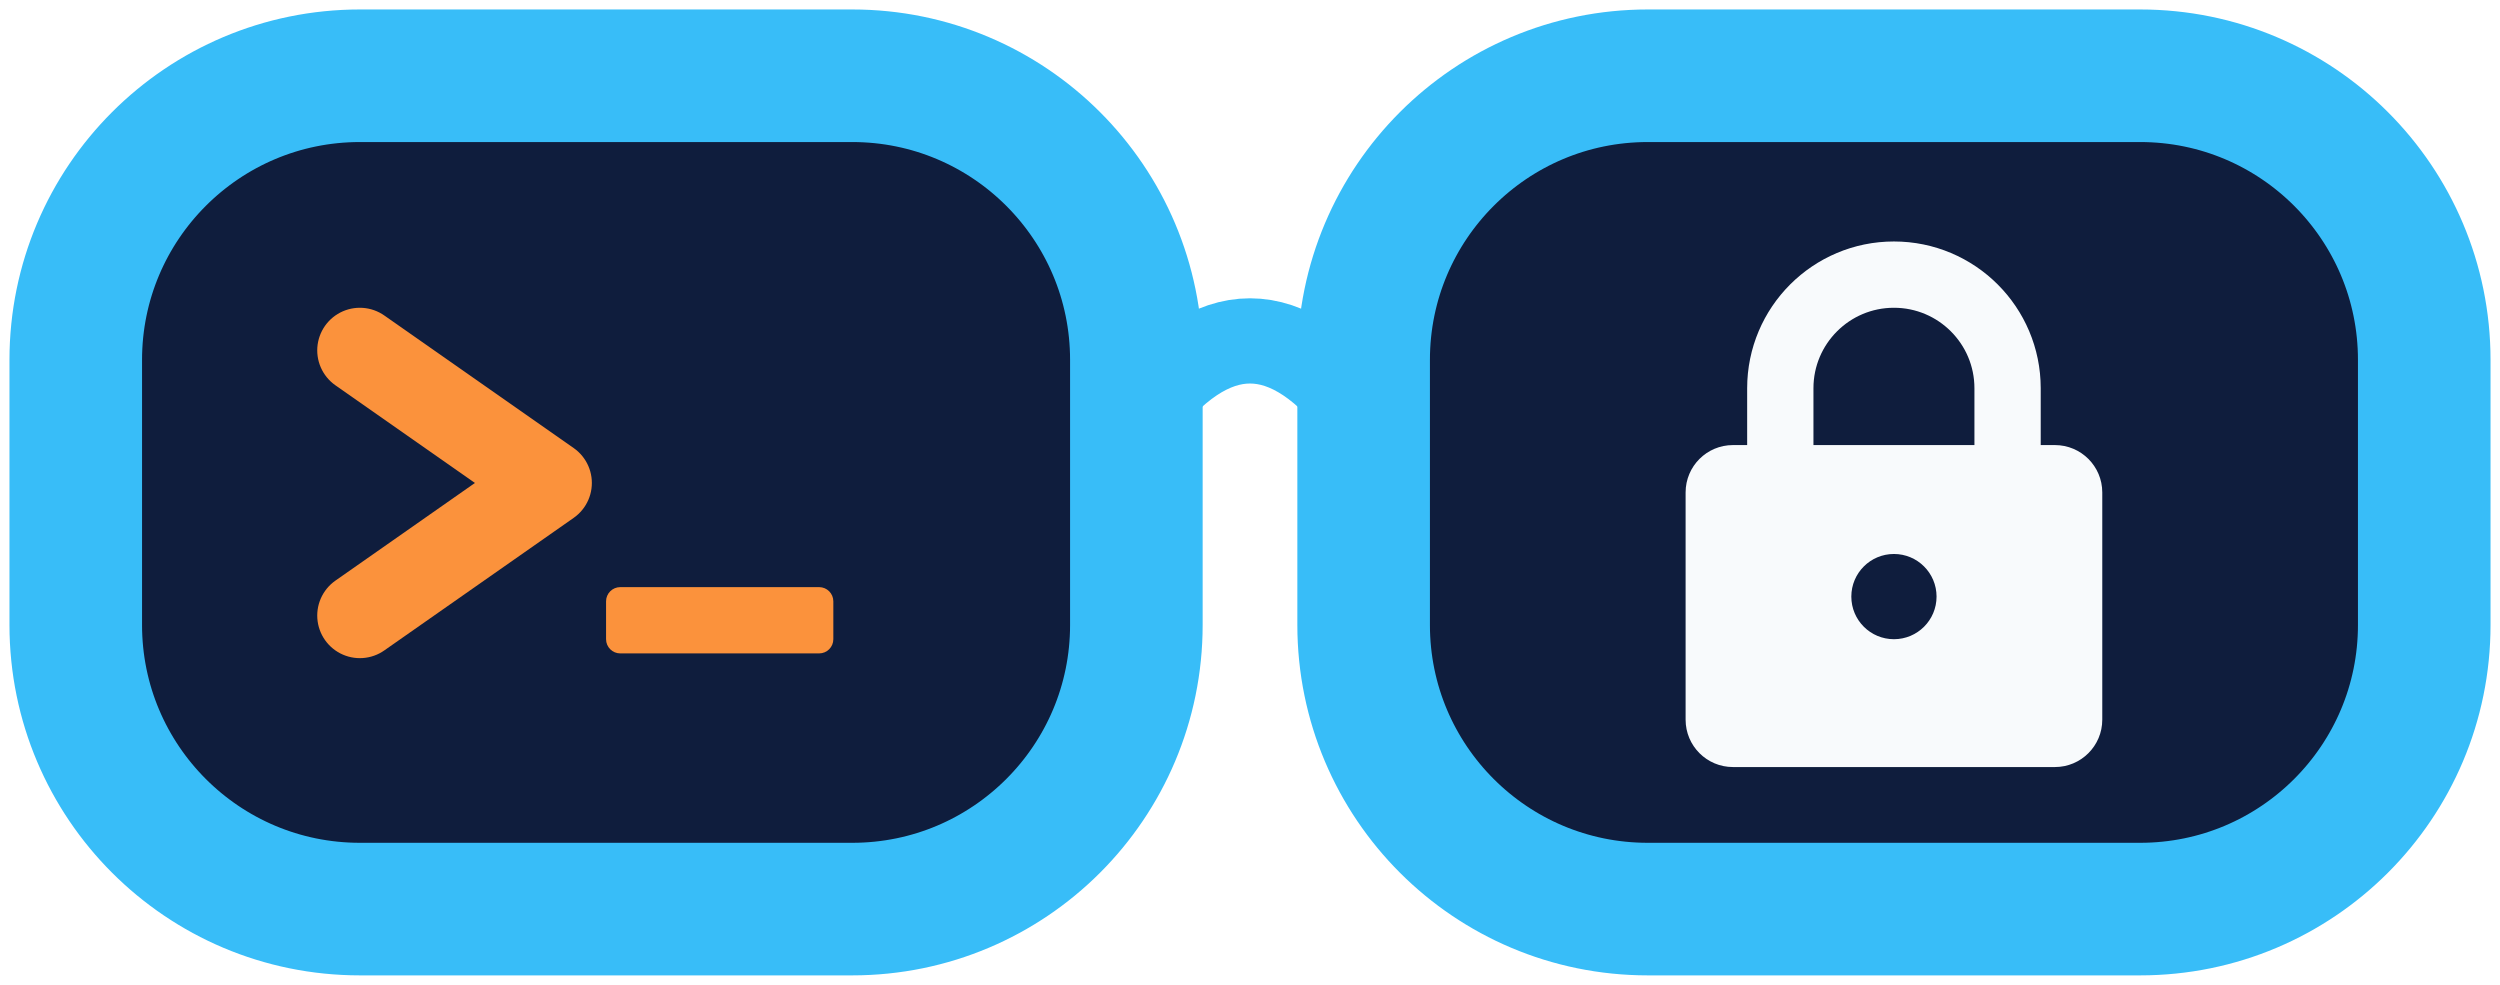
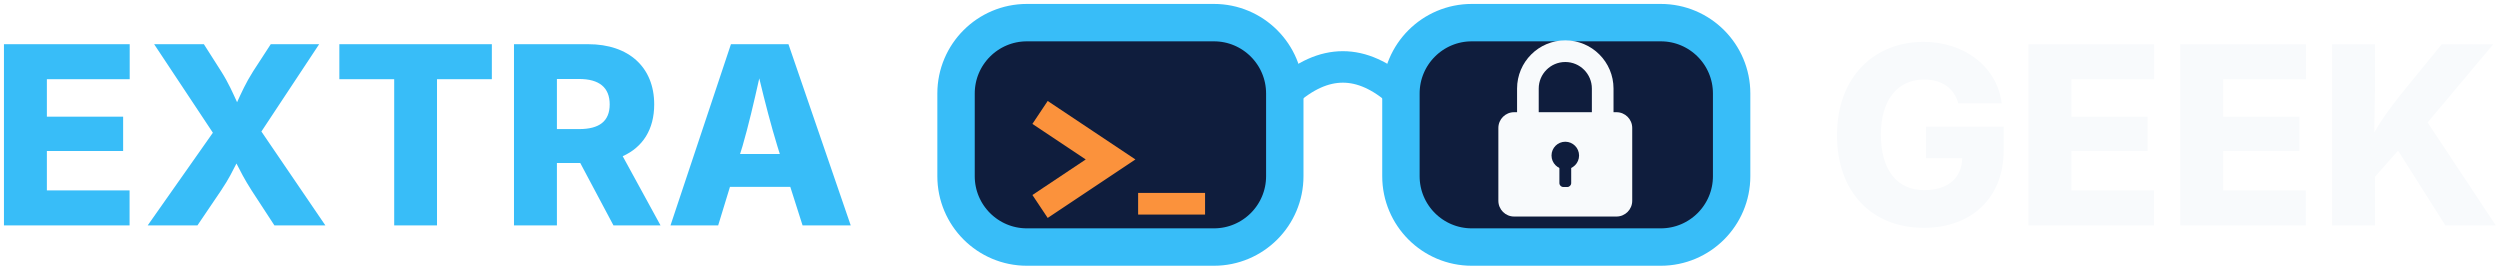
- <svg xmlns="http://www.w3.org/2000/svg" viewBox="0 0 264 104" width="264" height="104" role="img" aria-label="ExtraGeek">
-   <path d="M120 44 Q132 28 144 44" fill="none" stroke="#38bdf8" stroke-width="9" stroke-linecap="round" />
-   <rect x="8" y="8" width="112" height="88" rx="30" fill="#0f1d3d" stroke="#38bdf8" stroke-width="14" />
-   <rect x="144" y="8" width="112" height="88" rx="30" fill="#0f1d3d" stroke="#38bdf8" stroke-width="14" />
-   <polyline points="38,37 58,51 38,65" fill="none" stroke="#fb923c" stroke-width="9" stroke-linecap="round" stroke-linejoin="round" />
-   <rect x="64" y="62" width="24" height="7" rx="1.5" fill="#fb923c" />
-   <path d="M188 50 V41 a12 12 0 0 1 24 0 V50" fill="none" stroke="#f8fafc" stroke-width="7" />
-   <rect x="178" y="47" width="44" height="34" rx="5" fill="#f8fafc" />
-   <circle cx="200" cy="63" r="4.5" fill="#0f1d3d" />
+ <svg xmlns="http://www.w3.org/2000/svg" viewBox="-2 205 1270 137" width="1270" height="137" role="img" aria-label="ExtraGeek">
+   <g transform="translate(0 227.50) scale(1.562) translate(-262.8 -430.1)">
+     <path d="M262.804 489.0H303.66V477.609H276.765V464.795H301.564V453.642H276.765V441.46H303.699V430.069H262.804Z M309.553 489.0H325.729L333.363 477.728C336.092 473.654 337.08 471.439 338.425 468.869C339.77 471.439 340.798 473.654 343.408 477.728L350.765 489.0H367.337L346.533 458.467L365.32 430.069H349.578L343.844 438.889C341.391 442.765 340.007 445.929 338.623 448.935C337.239 445.929 335.894 442.765 333.442 438.889L327.825 430.069H311.649L330.752 458.862Z M371.885 441.46H389.722V489.0H403.644V441.46H421.482V430.069H371.885Z M428.68 489.0H442.641V468.71H450.235L461.032 489.0H476.339L464.038 466.496C470.564 463.569 474.282 457.794 474.282 449.647C474.282 437.624 466.095 430.069 452.806 430.069H428.68ZM442.641 457.676V441.381H449.84C456.405 441.381 459.806 444.149 459.806 449.647C459.806 455.145 456.405 457.676 449.879 457.676Z M479.582 489.0H495.086L498.922 476.462H518.539L522.534 489.0H538.196L517.946 430.069H499.239ZM502.205 465.784 502.996 463.252C504.934 456.568 506.674 449.133 508.454 441.183C510.352 449.093 512.29 456.529 514.347 463.252L515.138 465.784Z" fill="#38bdf8" />
+   </g>
+   <g transform="translate(280.17 0)">
+     <rect x="203.5" y="216.5" width="167" height="114" rx="36" fill="#0f1d3d" stroke="#38bdf8" stroke-width="19" />
+     <rect x="429.5" y="216.5" width="168" height="114" rx="36" fill="#0f1d3d" stroke="#38bdf8" stroke-width="19" />
+     <path d="M 371 252 Q 400 226 429 252" fill="none" stroke="#38bdf8" stroke-width="16" stroke-linecap="round" />
+     <path d="M 252 266 L 282 286 L 252 306" fill="none" stroke="#fb923c" stroke-width="14" stroke-linecap="square" stroke-linejoin="miter" />
+     <rect x="296" y="303" width="34" height="11" fill="#fb923c" />
+     <path d="M 494 266 V 250 a 19 19 0 0 1 38 0 V 266" fill="none" stroke="#f8fafc" stroke-width="11" />
+     <rect x="479" y="262" width="68" height="53" rx="8" fill="#f8fafc" />
+     <circle cx="513" cy="284" r="7" fill="#0f1d3d" />
+     <rect x="510" y="286" width="6" height="14" rx="2" fill="#0f1d3d" />
+   </g>
+   <g transform="translate(931.17 227.50) scale(0.8487) translate(-203.3 -508.6)">
+     <path d="M255.356 618.455C283.148 618.455 303.083 601.14 303.083 572.184V557.924H256.593V576.767H278.273C277.982 588.553 269.907 595.901 255.574 595.901C239.205 595.901 229.601 583.751 229.601 562.653C229.601 541.7 239.714 529.695 255.501 529.695C266.196 529.695 273.472 535.006 275.945 543.955H301.918C299.227 522.347 279.947 507.142 255.065 507.142C226.182 507.142 203.337 527.585 203.337 563.017C203.337 597.284 224.363 618.455 255.356 618.455Z M317.924 617.0H393.079V596.047H343.606V572.475H389.223V551.958H343.606V529.55H393.152V508.597H317.924Z M408.794 617.0H483.949V596.047H434.476V572.475H480.093V551.958H434.476V529.55H484.021V508.597H408.794Z M499.664 617.0H525.346V587.898L539.169 572.256L567.47 617.0H597.663L556.848 555.377L596.135 508.597H565.288L541.133 538.208C533.858 547.302 529.129 553.995 524.909 561.416L525.346 535.225V508.597H499.664Z" fill="#f8fafc" />
+   </g>
</svg>
